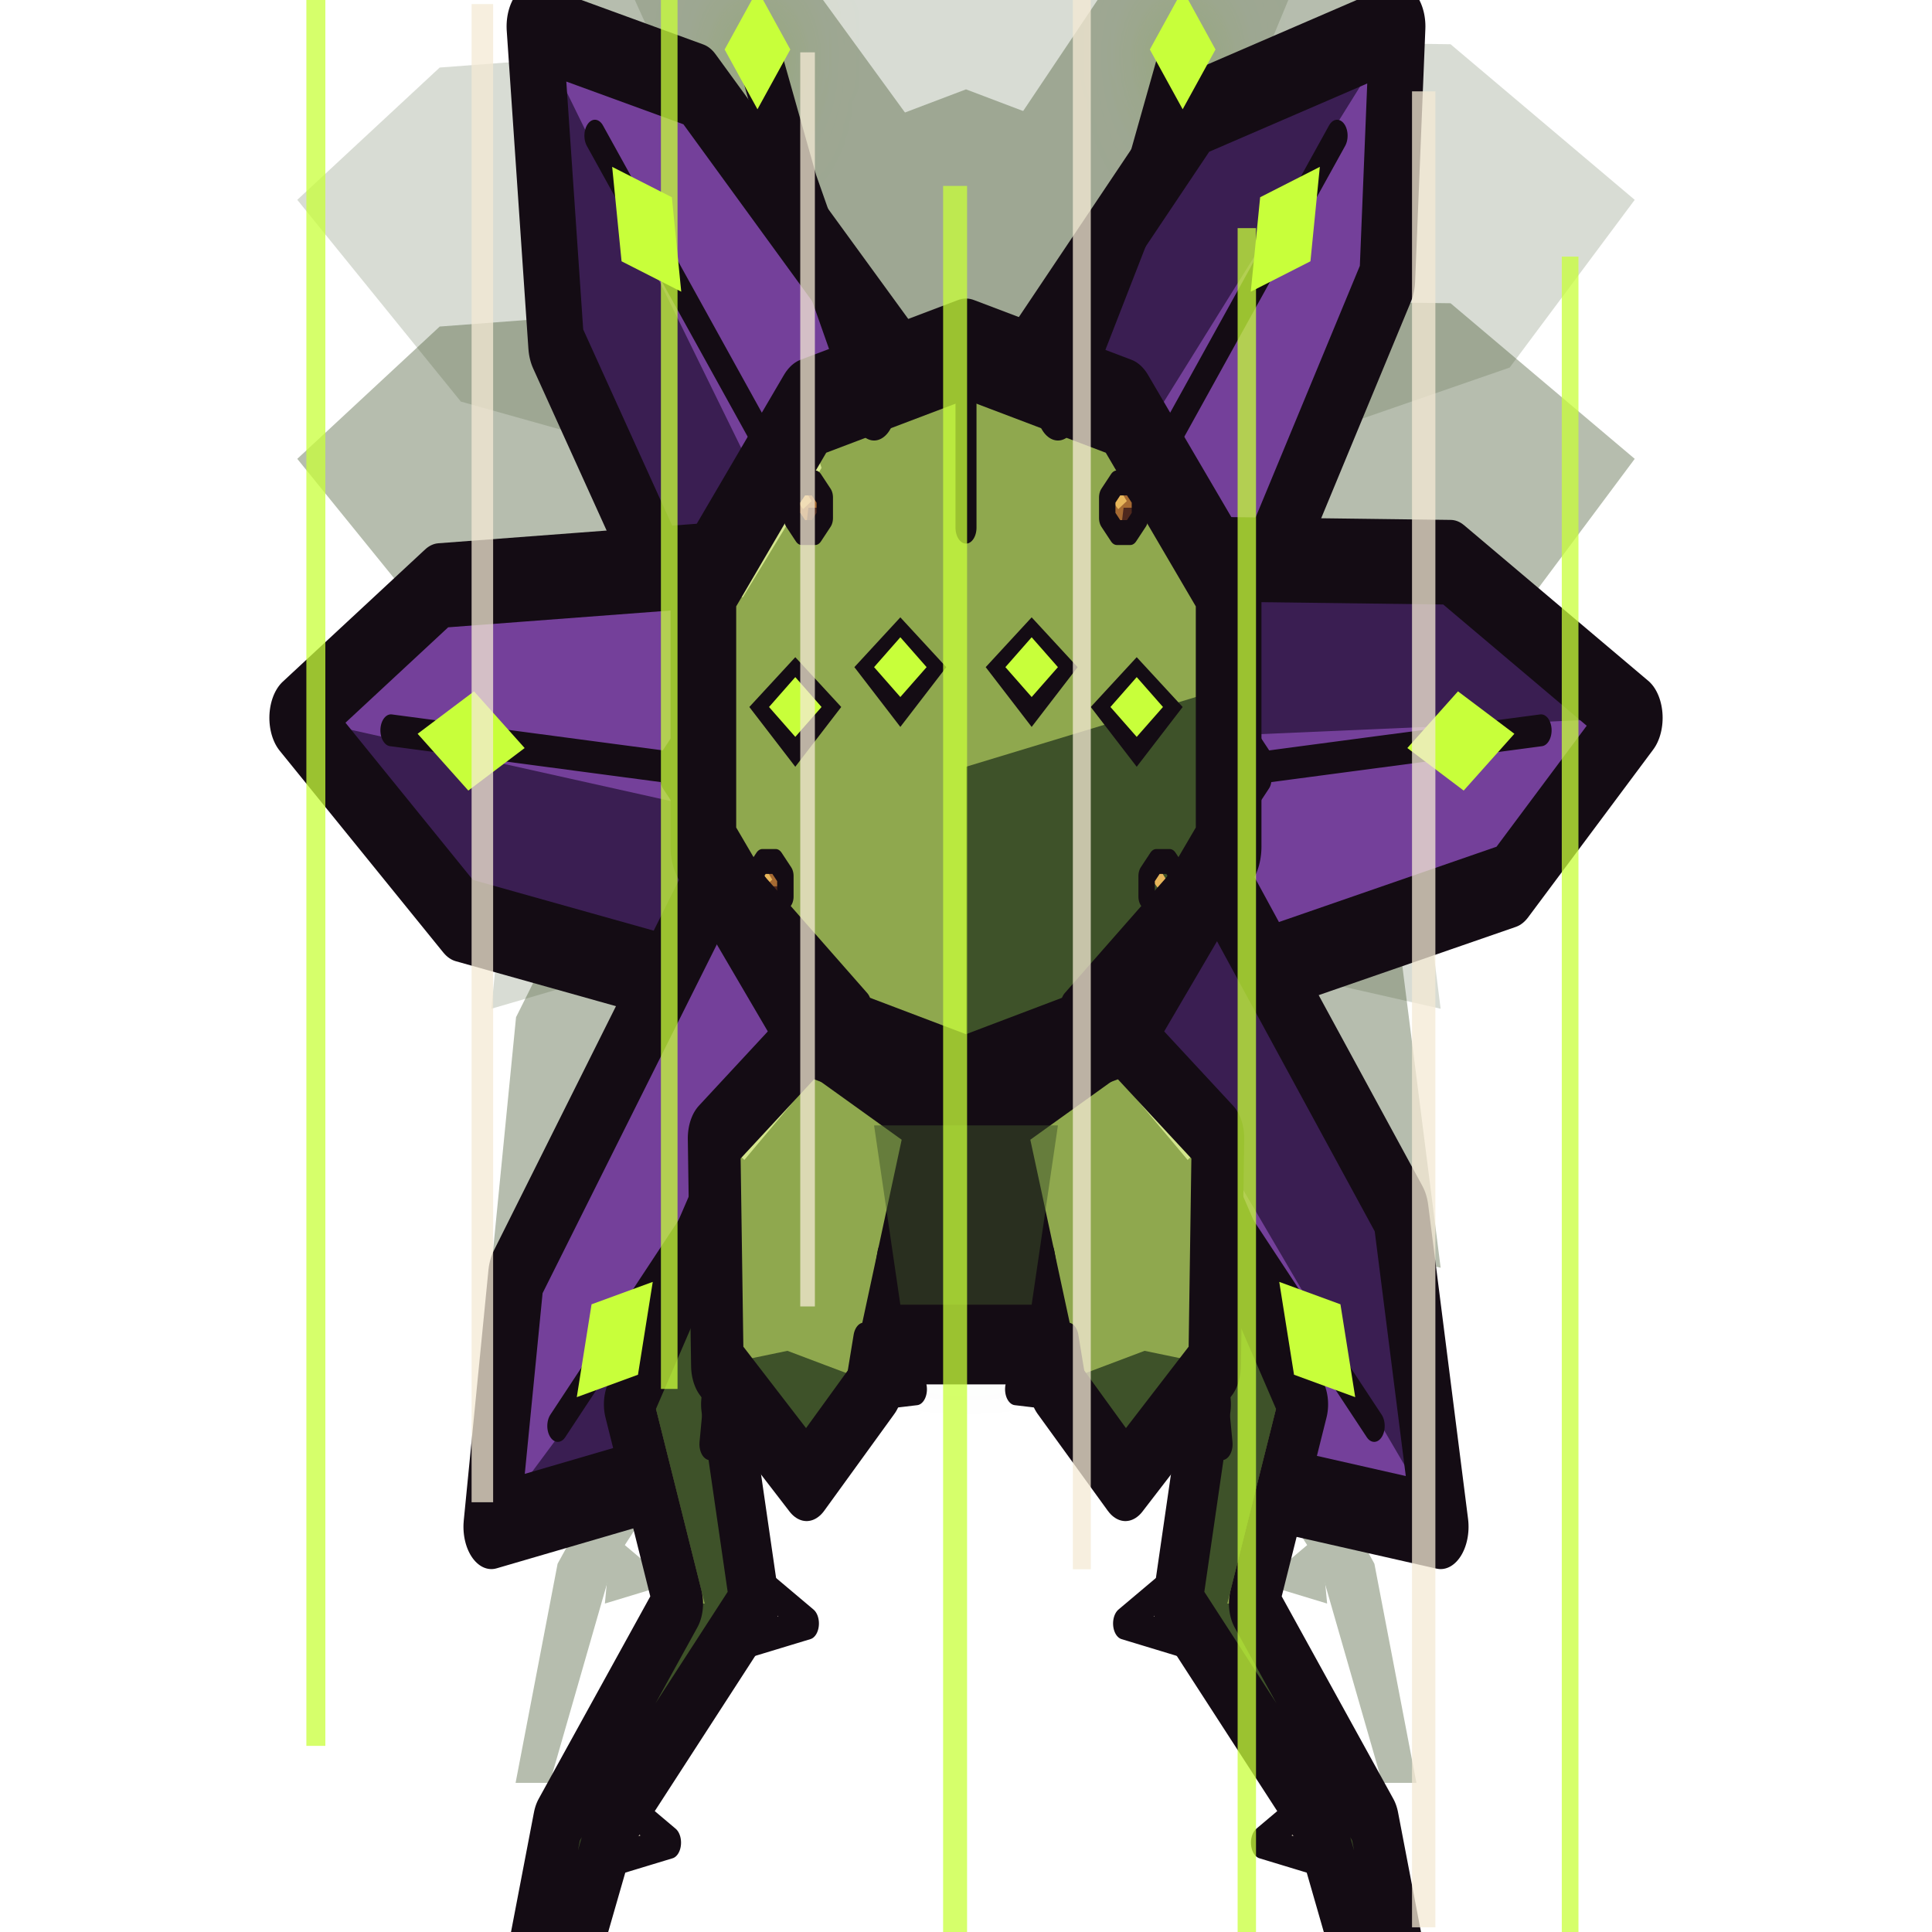
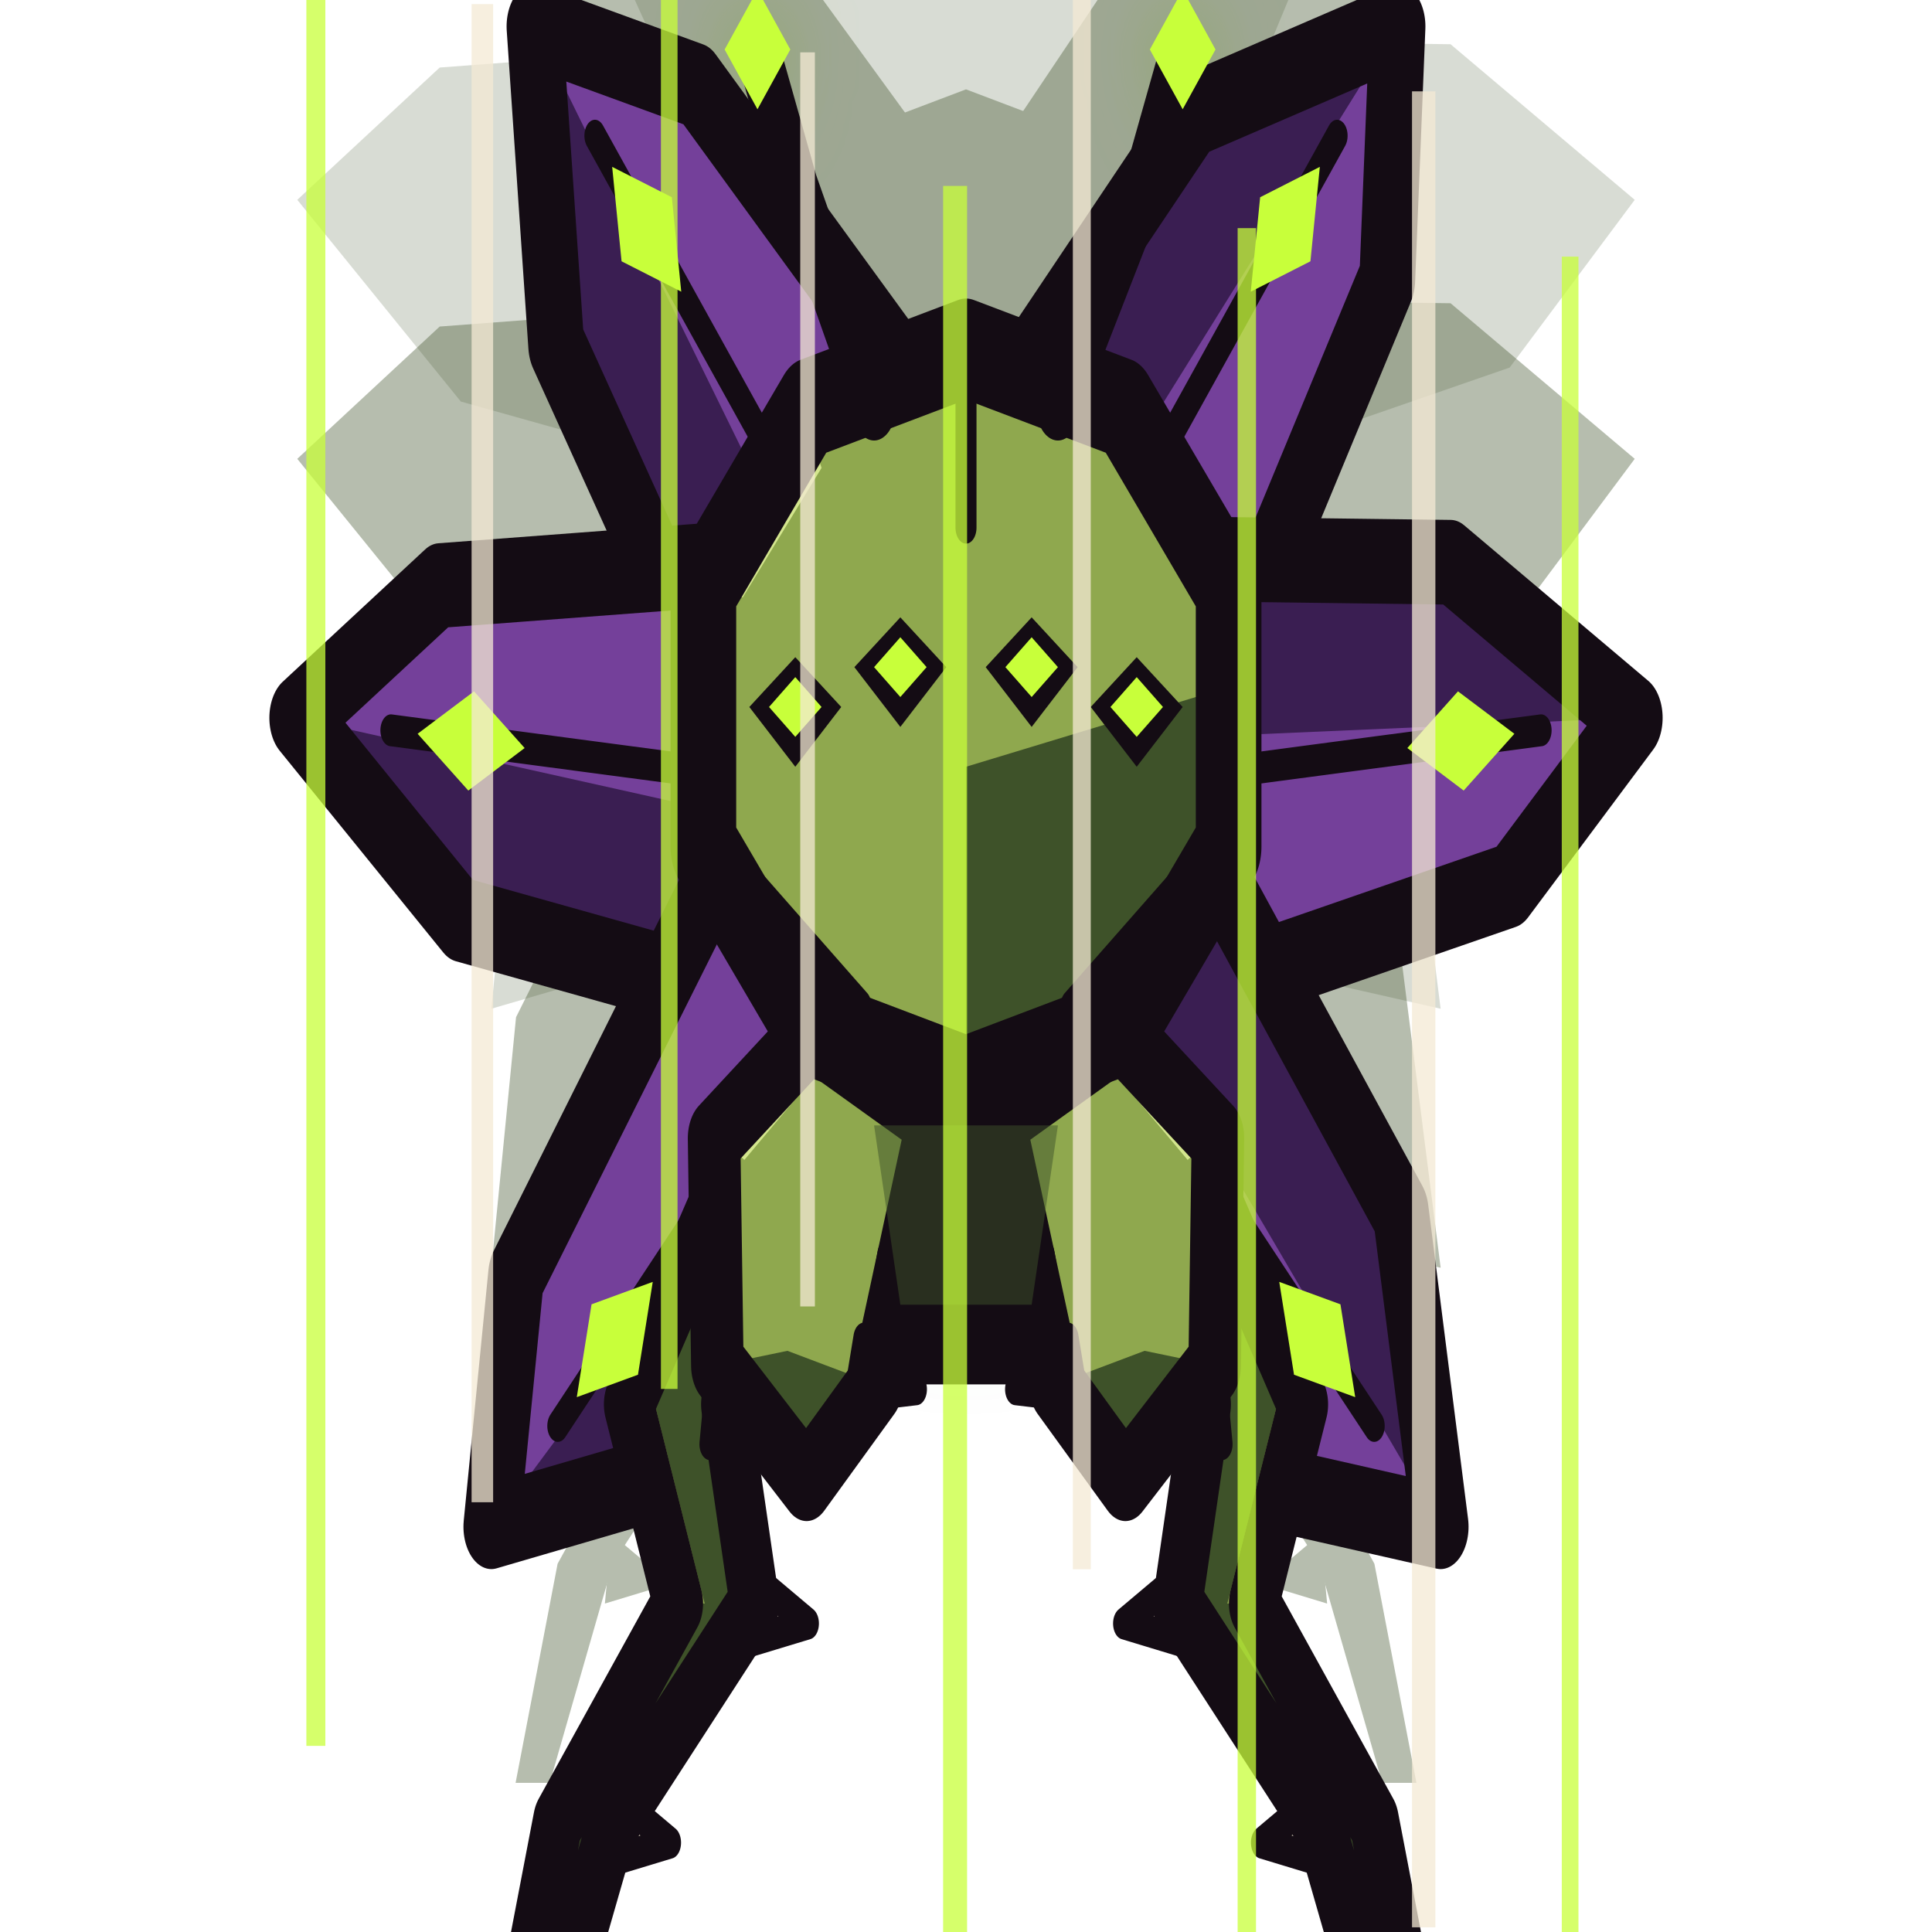
<svg xmlns="http://www.w3.org/2000/svg" viewBox="0 0 256 256" width="256" height="256">
  <defs>
    <filter id="blur" filterUnits="userSpaceOnUse" x="-64" y="-64" width="384" height="384">
      <feGaussianBlur stdDeviation="5" />
    </filter>
  </defs>
  <g transform="translate(128 128) scale(0.87 1.32) translate(-128 -128)">
    <g id="glow-back">
      <g>
        <polygon points="171.37,60.31 172.8,50.83 181.89,47.78 180.46,57.26" fill="#C8FF3A" filter="url(#blur)" opacity="0.62" />
      </g>
      <g>
        <polygon points="84.63,60.31 75.54,57.26 74.11,47.78 83.2,50.83" fill="#C8FF3A" filter="url(#blur)" opacity="0.62" />
      </g>
      <g>
        <polygon points="195.22,106.12 202.93,100.43 211.52,104.69 203.8,110.39" fill="#C8FF3A" filter="url(#blur)" opacity="0.62" />
      </g>
      <g>
        <polygon points="60.78,106.12 52.2,110.39 44.48,104.69 53.07,100.43" fill="#C8FF3A" filter="url(#blur)" opacity="0.62" />
      </g>
      <g>
        <polygon points="175.71,159.71 185.03,161.96 187.28,171.28 177.96,169.03" fill="#C8FF3A" filter="url(#blur)" opacity="0.62" />
      </g>
      <g>
        <polygon points="80.29,159.71 78.04,169.03 68.72,171.28 70.97,161.96" fill="#C8FF3A" filter="url(#blur)" opacity="0.62" />
      </g>
      <g>
        <polygon points="62,231 67,236 62,242 57,236" fill="#3E5229" filter="url(#blur)" opacity="0.62" />
      </g>
      <g>
        <polygon points="194,231 199,236 194,242 189,236" fill="#3E5229" filter="url(#blur)" opacity="0.62" />
      </g>
      <g>
        <polygon points="114,144 142,144 138,162 118,162" fill="#3E5229" filter="url(#blur)" opacity="0.31" />
      </g>
      <g>
        <polygon points="98,102 102,99 106,102 102,105" fill="#C8FF3A" filter="url(#blur)" opacity="0.62" />
        <polygon points="114,98 118,95 122,98 118,101" fill="#C8FF3A" filter="url(#blur)" opacity="0.62" />
        <polygon points="134,98 138,95 142,98 138,101" fill="#C8FF3A" filter="url(#blur)" opacity="0.62" />
        <polygon points="150,102 154,99 158,102 154,105" fill="#C8FF3A" filter="url(#blur)" opacity="0.62" />
        <polygon points="96.24,30 101.24,36 96.24,42 91.24,36" fill="#C8FF3A" filter="url(#blur)" opacity="0.62" />
        <polygon points="161,30 156,36 161,42 166,36" fill="#C8FF3A" filter="url(#blur)" opacity="0.62" />
      </g>
    </g>
    <g id="body">
      <g transform="translate(0 -26)" opacity="0.38">
        <polygon points="134.43,104.34 130.62,74.16 162.84,42.47 193.72,33.68 192.16,59.06 166.89,99.26" fill="#3E5229" />
-         <polygon points="158.1,80.14 156.63,81.6 154.57,81.6 153.11,80.14 153.11,78.07 154.57,76.61 156.63,76.61 158.1,78.07" fill="#3E5229" />
        <polygon points="121.57,104.34 91.19,102.85 65.58,65.61 62.28,33.68 87.01,39.63 122.2,71.49" fill="#3E5229" />
-         <polygon points="102.89,80.14 101.43,81.6 99.37,81.6 97.9,80.14 97.9,78.07 99.37,76.61 101.43,76.61 102.89,78.07" fill="#3E5229" />
        <polygon points="137.96,111.13 156.61,87.09 201.8,87.47 229.85,103.09 210.8,119.93 164.51,130.49" fill="#3E5229" />
-         <polygon points="173.27,109.29 171.81,110.75 169.74,110.75 168.28,109.29 168.28,107.22 169.74,105.76 171.81,105.76 173.27,107.22" fill="#3E5229" />
        <polygon points="118.04,111.13 95.5,131.56 51.06,123.34 26.15,103.09 47.84,89.81 95.25,87.45" fill="#3E5229" />
-         <polygon points="87.72,109.29 86.26,110.75 84.19,110.75 82.73,109.29 82.73,107.22 84.19,105.76 86.26,105.76 87.72,107.22" fill="#3E5229" />
        <polygon points="135.07,119.07 165.47,117.91 194.22,152.77 200.29,184.29 175.14,180.53 137.31,151.85" fill="#3E5229" />
-         <polygon points="160.86,143.4 159.4,144.86 157.33,144.86 155.87,143.4 155.87,141.33 157.33,139.87 159.4,139.87 160.86,141.33" fill="#3E5229" />
        <polygon points="120.93,119.07 122.09,149.47 87.23,178.22 55.71,184.29 59.47,159.14 88.15,121.31" fill="#3E5229" />
-         <polygon points="100.13,143.4 98.67,144.86 96.6,144.86 95.14,143.4 95.14,141.33 96.6,139.87 98.67,139.87 100.13,141.33" fill="#3E5229" />
        <polygon points="91,150 76.6,172 84.2,192 65.8,214 59.4,236 64.6,236 74.2,214 95.8,192 91.4,172 109,150" fill="#3E5229" />
        <polygon points="90,169 99,174 89,176" fill="#3E5229" />
        <polygon points="95,189 104,194 94,196" fill="#3E5229" />
        <polygon points="74,211 83,216 73,218" fill="#3E5229" />
        <polygon points="165,150 179.4,172 171.8,192 190.2,214 196.6,236 191.4,236 181.8,214 160.2,192 164.6,172 147,150" fill="#3E5229" />
        <polygon points="166,169 157,174 167,176" fill="#3E5229" />
        <polygon points="161,189 152,194 162,196" fill="#3E5229" />
        <polygon points="182,211 173,216 183,218" fill="#3E5229" />
        <polygon points="123.1,143.33 104.66,134.61 89.63,145.29 90.13,168.09 103.72,179.72 114.39,170.01" fill="#3E5229" />
        <polygon points="119.71,148.67 118.26,154.49 126.74,153.51" fill="#3E5229" />
        <polygon points="116.08,157.04 114.62,162.86 123.6,162" fill="#3E5229" />
        <polygon points="112.44,165.4 110.99,171.23 120.45,170.49" fill="#3E5229" />
        <polygon points="132.9,143.33 151.34,134.61 166.37,145.29 165.87,168.09 152.28,179.72 141.61,170.01" fill="#3E5229" />
        <polygon points="136.29,148.67 137.74,154.49 129.26,153.51" fill="#3E5229" />
        <polygon points="139.92,157.04 141.38,162.86 132.4,162" fill="#3E5229" />
        <polygon points="143.56,165.4 145.01,171.23 135.55,170.49" fill="#3E5229" />
        <polygon points="128,66 104,72 88,90 88,116 104,134 128,140 152,134 168,116 168,90 152,72" fill="#3E5229" />
-         <polygon points="106.49,83.03 105.03,84.49 102.97,84.49 101.51,83.03 101.51,80.97 102.97,79.51 105.03,79.51 106.49,80.97" fill="#3E5229" />
-         <polygon points="154.49,83.03 153.03,84.49 150.97,84.49 149.51,83.03 149.51,80.97 150.97,79.51 153.03,79.51 154.49,80.97" fill="#3E5229" />
-         <polygon points="100.49,121.03 99.03,122.49 96.97,122.49 95.51,121.03 95.51,118.97 96.97,117.51 99.03,117.51 100.49,118.97" fill="#3E5229" />
-         <polygon points="160.49,121.03 159.03,122.49 156.97,122.49 155.51,121.03 155.51,118.97 156.97,117.51 159.03,117.51 160.49,118.97" fill="#3E5229" />
      </g>
      <g transform="translate(0 -52)" opacity="0.2">
        <polygon points="134.43,104.34 130.62,74.16 162.84,42.47 193.72,33.68 192.16,59.06 166.89,99.26" fill="#3E5229" />
-         <polygon points="158.1,80.14 156.63,81.6 154.57,81.6 153.11,80.14 153.11,78.07 154.57,76.61 156.63,76.61 158.1,78.07" fill="#3E5229" />
        <polygon points="121.57,104.34 91.19,102.85 65.58,65.61 62.28,33.68 87.01,39.63 122.2,71.49" fill="#3E5229" />
-         <polygon points="102.89,80.14 101.43,81.6 99.37,81.6 97.9,80.14 97.9,78.07 99.37,76.61 101.43,76.61 102.89,78.07" fill="#3E5229" />
        <polygon points="137.96,111.13 156.61,87.09 201.8,87.47 229.85,103.09 210.8,119.93 164.51,130.49" fill="#3E5229" />
-         <polygon points="173.27,109.29 171.81,110.75 169.74,110.75 168.28,109.29 168.28,107.22 169.74,105.76 171.81,105.76 173.27,107.22" fill="#3E5229" />
        <polygon points="118.04,111.13 95.5,131.56 51.06,123.34 26.15,103.09 47.84,89.81 95.25,87.45" fill="#3E5229" />
-         <polygon points="87.72,109.29 86.26,110.75 84.19,110.75 82.73,109.29 82.73,107.22 84.19,105.76 86.26,105.76 87.72,107.22" fill="#3E5229" />
        <polygon points="135.07,119.07 165.47,117.91 194.22,152.77 200.29,184.29 175.14,180.53 137.31,151.85" fill="#3E5229" />
-         <polygon points="160.86,143.4 159.4,144.86 157.33,144.86 155.87,143.4 155.87,141.33 157.33,139.87 159.4,139.87 160.86,141.33" fill="#3E5229" />
        <polygon points="120.93,119.07 122.09,149.47 87.23,178.22 55.71,184.29 59.47,159.14 88.15,121.31" fill="#3E5229" />
-         <polygon points="100.13,143.4 98.67,144.86 96.6,144.86 95.14,143.4 95.14,141.33 96.6,139.87 98.67,139.87 100.13,141.33" fill="#3E5229" />
        <polygon points="91,150 76.6,172 84.2,192 65.8,214 59.4,236 64.6,236 74.2,214 95.8,192 91.4,172 109,150" fill="#3E5229" />
        <polygon points="90,169 99,174 89,176" fill="#3E5229" />
        <polygon points="95,189 104,194 94,196" fill="#3E5229" />
        <polygon points="74,211 83,216 73,218" fill="#3E5229" />
        <polygon points="165,150 179.4,172 171.8,192 190.2,214 196.6,236 191.4,236 181.8,214 160.2,192 164.6,172 147,150" fill="#3E5229" />
        <polygon points="166,169 157,174 167,176" fill="#3E5229" />
        <polygon points="161,189 152,194 162,196" fill="#3E5229" />
        <polygon points="182,211 173,216 183,218" fill="#3E5229" />
        <polygon points="123.1,143.33 104.66,134.61 89.63,145.29 90.13,168.09 103.72,179.72 114.39,170.01" fill="#3E5229" />
        <polygon points="119.71,148.67 118.26,154.49 126.74,153.51" fill="#3E5229" />
        <polygon points="116.08,157.04 114.62,162.86 123.6,162" fill="#3E5229" />
        <polygon points="112.44,165.4 110.99,171.23 120.45,170.49" fill="#3E5229" />
        <polygon points="132.9,143.33 151.34,134.61 166.37,145.29 165.87,168.09 152.28,179.72 141.61,170.01" fill="#3E5229" />
        <polygon points="136.29,148.67 137.74,154.49 129.26,153.51" fill="#3E5229" />
        <polygon points="139.92,157.04 141.38,162.86 132.4,162" fill="#3E5229" />
        <polygon points="143.56,165.4 145.01,171.23 135.55,170.49" fill="#3E5229" />
        <polygon points="128,66 104,72 88,90 88,116 104,134 128,140 152,134 168,116 168,90 152,72" fill="#3E5229" />
-         <polygon points="106.49,83.03 105.03,84.49 102.97,84.49 101.51,83.03 101.51,80.97 102.97,79.51 105.03,79.51 106.49,80.97" fill="#3E5229" />
-         <polygon points="154.49,83.03 153.03,84.49 150.97,84.49 149.51,83.03 149.51,80.97 150.97,79.51 153.03,79.51 154.49,80.97" fill="#3E5229" />
-         <polygon points="100.49,121.03 99.03,122.49 96.97,122.49 95.51,121.03 95.51,118.97 96.97,117.51 99.03,117.51 100.49,118.97" fill="#3E5229" />
-         <polygon points="160.49,121.03 159.03,122.49 156.97,122.49 155.51,121.03 155.51,118.97 156.97,117.51 159.03,117.51 160.49,118.97" fill="#3E5229" />
      </g>
      <g class="part" data-part="petal0">
        <g class="base">
          <polygon points="134.43,104.34 130.62,74.16 162.84,42.47 193.72,33.68 192.16,59.06 166.89,99.26" fill="#74409A" />
-           <polygon points="158.1,80.14 156.63,81.6 154.57,81.6 153.11,80.14 153.11,78.07 154.57,76.61 156.63,76.61 158.1,78.07" fill="#A66A32" />
        </g>
        <g class="shadow">
          <polygon points="134.43,104.34 130.62,74.16 162.84,42.47 193.72,33.68 151.53,78.36" fill="#3A1E52" />
-           <polygon points="155.6,79.11 158.3,79.11 157.27,81.05 155.11,81.81" fill="#4E281D" />
        </g>
        <g class="highlight">
          <polygon points="166.89,99.26 192.16,59.06 188.08,58.32 164.9,94.91" fill="#A86CD0" />
-           <polygon points="154.03,78.57 155.17,77.43 156.09,78.43 154.79,79.24" fill="#E7B65B" />
        </g>
        <g class="ink">
          <polygon points="134.43,104.34 130.62,74.16 162.84,42.47 193.72,33.68 192.16,59.06 166.89,99.26" fill="none" stroke="#140C14" stroke-width="8.5" stroke-linejoin="round" />
          <polyline points="142.46,94.77 184.52,44.65" fill="none" stroke="#140C14" stroke-width="3.2" stroke-linejoin="round" stroke-linecap="round" />
-           <polygon points="158.1,80.14 156.63,81.6 154.57,81.6 153.11,80.14 153.11,78.07 154.57,76.61 156.63,76.61 158.1,78.07" fill="none" stroke="#140C14" stroke-width="2.5" stroke-linejoin="round" />
        </g>
      </g>
      <g class="part" data-part="petal1">
        <g class="base">
          <polygon points="121.57,104.34 91.19,102.85 65.58,65.61 62.28,33.68 87.01,39.63 122.2,71.49" fill="#74409A" />
-           <polygon points="102.89,80.14 101.43,81.6 99.37,81.6 97.9,80.14 97.9,78.07 99.37,76.61 101.43,76.61 102.89,78.07" fill="#A66A32" />
        </g>
        <g class="shadow">
          <polygon points="121.57,104.34 91.19,102.85 65.58,65.61 62.28,33.68 98.96,82.99" fill="#3A1E52" />
-           <polygon points="100.4,79.11 103.1,79.11 102.07,81.05 99.91,81.81" fill="#4E281D" />
        </g>
        <g class="highlight">
          <polygon points="122.2,71.49 87.01,39.63 85.57,43.51 117.58,72.7" fill="#A86CD0" />
-           <polygon points="98.83,78.57 99.97,77.43 100.89,78.43 99.59,79.24" fill="#E7B65B" />
        </g>
        <g class="ink">
          <polygon points="121.57,104.34 91.19,102.85 65.58,65.61 62.28,33.68 87.01,39.63 122.2,71.49" fill="none" stroke="#140C14" stroke-width="8.5" stroke-linejoin="round" />
          <polyline points="113.54,94.77 71.48,44.65" fill="none" stroke="#140C14" stroke-width="3.2" stroke-linejoin="round" stroke-linecap="round" />
-           <polygon points="102.89,80.14 101.43,81.6 99.37,81.6 97.9,80.14 97.9,78.07 99.37,76.61 101.43,76.61 102.89,78.07" fill="none" stroke="#140C14" stroke-width="2.5" stroke-linejoin="round" />
        </g>
      </g>
      <g class="part" data-part="petal2">
        <g class="base">
          <polygon points="137.96,111.13 156.61,87.09 201.8,87.47 229.85,103.09 210.8,119.93 164.51,130.49" fill="#74409A" />
-           <polygon points="173.27,109.29 171.81,110.75 169.74,110.75 168.28,109.29 168.28,107.22 169.74,105.76 171.81,105.76 173.27,107.22" fill="#A66A32" />
        </g>
        <g class="shadow">
          <polygon points="137.96,111.13 156.61,87.09 201.8,87.47 229.85,103.09 168.43,104.85" fill="#3A1E52" />
-           <polygon points="170.78,108.26 173.48,108.26 172.45,110.2 170.29,110.96" fill="#4E281D" />
        </g>
        <g class="highlight">
          <polygon points="164.51,130.49 210.8,119.93 208.45,116.53 166.17,126.01" fill="#A86CD0" />
-           <polygon points="169.21,107.72 170.34,106.58 171.26,107.58 169.97,108.39" fill="#E7B65B" />
        </g>
        <g class="ink">
          <polygon points="137.96,111.13 156.61,87.09 201.8,87.47 229.85,103.09 210.8,119.93 164.51,130.49" fill="none" stroke="#140C14" stroke-width="8.5" stroke-linejoin="round" />
          <polyline points="150.41,110.04 215.59,104.34" fill="none" stroke="#140C14" stroke-width="3.2" stroke-linejoin="round" stroke-linecap="round" />
-           <polygon points="173.27,109.29 171.81,110.75 169.74,110.75 168.28,109.29 168.28,107.22 169.74,105.76 171.81,105.76 173.27,107.22" fill="none" stroke="#140C14" stroke-width="2.5" stroke-linejoin="round" />
        </g>
      </g>
      <g class="part" data-part="petal3">
        <g class="base">
          <polygon points="118.04,111.13 95.5,131.56 51.06,123.34 26.15,103.09 47.84,89.81 95.25,87.45" fill="#74409A" />
-           <polygon points="87.72,109.29 86.26,110.75 84.19,110.75 82.73,109.29 82.73,107.22 84.19,105.76 86.26,105.76 87.72,107.22" fill="#A66A32" />
        </g>
        <g class="shadow">
          <polygon points="118.04,111.13 95.5,131.56 51.06,123.34 26.15,103.09 86.95,112.02" fill="#3A1E52" />
-           <polygon points="85.22,108.26 87.92,108.26 86.9,110.2 84.74,110.96" fill="#4E281D" />
        </g>
        <g class="highlight">
          <polygon points="95.25,87.45 47.84,89.81 49.56,93.57 92.84,91.58" fill="#A86CD0" />
-           <polygon points="83.66,107.72 84.79,106.58 85.71,107.58 84.41,108.39" fill="#E7B65B" />
        </g>
        <g class="ink">
          <polygon points="118.04,111.13 95.5,131.56 51.06,123.34 26.15,103.09 47.84,89.81 95.25,87.45" fill="none" stroke="#140C14" stroke-width="8.5" stroke-linejoin="round" />
          <polyline points="105.59,110.04 40.41,104.34" fill="none" stroke="#140C14" stroke-width="3.2" stroke-linejoin="round" stroke-linecap="round" />
-           <polygon points="87.72,109.29 86.26,110.75 84.19,110.75 82.73,109.29 82.73,107.22 84.19,105.76 86.26,105.76 87.72,107.22" fill="none" stroke="#140C14" stroke-width="2.5" stroke-linejoin="round" />
        </g>
      </g>
      <g class="part" data-part="petal4">
        <g class="base">
          <polygon points="135.07,119.07 165.47,117.91 194.22,152.77 200.29,184.29 175.14,180.53 137.31,151.85" fill="#74409A" />
-           <polygon points="160.86,143.4 159.4,144.86 157.33,144.86 155.87,143.4 155.87,141.33 157.33,139.87 159.4,139.87 160.86,141.33" fill="#A66A32" />
        </g>
        <g class="shadow">
          <polygon points="135.07,119.07 165.47,117.91 194.22,152.77 200.29,184.29 159.46,138.37" fill="#3A1E52" />
-           <polygon points="158.36,142.36 161.06,142.36 160.04,144.31 157.88,145.06" fill="#4E281D" />
        </g>
        <g class="highlight">
          <polygon points="137.31,151.85 175.14,180.53 176.24,176.53 141.81,150.24" fill="#A86CD0" />
-           <polygon points="156.8,141.82 157.93,140.69 158.85,141.69 157.55,142.5" fill="#E7B65B" />
        </g>
        <g class="ink">
          <polygon points="135.07,119.07 165.47,117.91 194.22,152.77 200.29,184.29 175.14,180.53 137.31,151.85" fill="none" stroke="#140C14" stroke-width="8.5" stroke-linejoin="round" />
          <polyline points="143.9,127.9 190.17,174.17" fill="none" stroke="#140C14" stroke-width="3.2" stroke-linejoin="round" stroke-linecap="round" />
-           <polygon points="160.86,143.4 159.4,144.86 157.33,144.86 155.87,143.4 155.87,141.33 157.33,139.87 159.4,139.87 160.86,141.33" fill="none" stroke="#140C14" stroke-width="2.5" stroke-linejoin="round" />
        </g>
      </g>
      <g class="part" data-part="petal5">
        <g class="base">
          <polygon points="120.93,119.07 122.09,149.47 87.23,178.22 55.71,184.29 59.47,159.14 88.15,121.31" fill="#74409A" />
-           <polygon points="100.13,143.4 98.67,144.86 96.6,144.86 95.14,143.4 95.14,141.33 96.6,139.87 98.67,139.87 100.13,141.33" fill="#A66A32" />
        </g>
        <g class="shadow">
          <polygon points="120.93,119.07 122.09,149.47 87.23,178.22 55.71,184.29 101.63,143.46" fill="#3A1E52" />
-           <polygon points="97.64,142.36 100.34,142.36 99.31,144.31 97.15,145.06" fill="#4E281D" />
        </g>
        <g class="highlight">
          <polygon points="88.15,121.31 59.47,159.14 63.47,160.24 89.76,125.81" fill="#A86CD0" />
-           <polygon points="96.07,141.82 97.21,140.69 98.12,141.69 96.83,142.5" fill="#E7B65B" />
        </g>
        <g class="ink">
          <polygon points="120.93,119.07 122.09,149.47 87.23,178.22 55.71,184.29 59.47,159.14 88.15,121.31" fill="none" stroke="#140C14" stroke-width="8.5" stroke-linejoin="round" />
          <polyline points="112.1,127.9 65.83,174.17" fill="none" stroke="#140C14" stroke-width="3.2" stroke-linejoin="round" stroke-linecap="round" />
-           <polygon points="100.13,143.4 98.67,144.86 96.6,144.86 95.14,143.4 95.14,141.33 96.6,139.87 98.67,139.87 100.13,141.33" fill="none" stroke="#140C14" stroke-width="2.5" stroke-linejoin="round" />
        </g>
      </g>
      <g class="part" data-part="vine0">
        <g class="base">
          <polygon points="91,150 76.6,172 84.2,192 65.8,214 59.4,236 64.6,236 74.2,214 95.8,192 91.4,172 109,150" fill="#3E5229" />
          <polygon points="90,169 99,174 89,176" fill="#F4EAD4" />
          <polygon points="95,189 104,194 94,196" fill="#F4EAD4" />
          <polygon points="74,211 83,216 73,218" fill="#F4EAD4" />
        </g>
        <g class="highlight">
          <polygon points="92,150 77.6,172 85.2,192 88.2,192 80.6,172 95,150" fill="#8FA84E" />
        </g>
        <g class="ink">
          <polygon points="91,150 76.6,172 84.2,192 65.8,214 59.4,236 64.6,236 74.2,214 95.8,192 91.4,172 109,150" fill="none" stroke="#140C14" stroke-width="7.5" stroke-linejoin="round" />
          <polygon points="90,169 99,174 89,176" fill="none" stroke="#140C14" stroke-width="3.2" stroke-linejoin="round" />
          <polygon points="95,189 104,194 94,196" fill="none" stroke="#140C14" stroke-width="3.2" stroke-linejoin="round" />
          <polygon points="74,211 83,216 73,218" fill="none" stroke="#140C14" stroke-width="3.2" stroke-linejoin="round" />
        </g>
      </g>
      <g class="part" data-part="vine1">
        <g class="base">
          <polygon points="165,150 179.4,172 171.8,192 190.2,214 196.6,236 191.4,236 181.8,214 160.2,192 164.6,172 147,150" fill="#3E5229" />
          <polygon points="166,169 157,174 167,176" fill="#F4EAD4" />
          <polygon points="161,189 152,194 162,196" fill="#F4EAD4" />
          <polygon points="182,211 173,216 183,218" fill="#F4EAD4" />
        </g>
        <g class="highlight">
          <polygon points="164,150 178.4,172 170.8,192 167.8,192 175.4,172 161,150" fill="#8FA84E" />
        </g>
        <g class="ink">
          <polygon points="165,150 179.4,172 171.8,192 190.2,214 196.6,236 191.4,236 181.8,214 160.2,192 164.6,172 147,150" fill="none" stroke="#140C14" stroke-width="7.5" stroke-linejoin="round" />
          <polygon points="166,169 157,174 167,176" fill="none" stroke="#140C14" stroke-width="3.2" stroke-linejoin="round" />
          <polygon points="161,189 152,194 162,196" fill="none" stroke="#140C14" stroke-width="3.2" stroke-linejoin="round" />
          <polygon points="182,211 173,216 183,218" fill="none" stroke="#140C14" stroke-width="3.2" stroke-linejoin="round" />
        </g>
      </g>
      <g class="part" data-part="maw">
        <g class="ink">
          <polygon points="104,136 152,136 146,170 110,170" fill="#140C14" />
        </g>
      </g>
      <g class="part" data-part="jaw0">
        <g class="base">
          <polygon points="123.1,143.33 104.66,134.61 89.63,145.29 90.13,168.09 103.72,179.72 114.39,170.01" fill="#8FA84E" />
          <polygon points="119.71,148.67 118.26,154.49 126.74,153.51" fill="#F4EAD4" />
          <polygon points="116.08,157.04 114.62,162.86 123.6,162" fill="#F4EAD4" />
          <polygon points="112.44,165.4 110.99,171.23 120.45,170.49" fill="#F4EAD4" />
        </g>
        <g class="shadow">
          <polygon points="114.39,170.01 103.72,179.72 90.13,168.09 100.8,166.63" fill="#3E5229" />
        </g>
        <g class="highlight">
          <polygon points="102,137.03 91.57,145.77 94.24,147.47 103.21,140.43" fill="#D4E68E" />
        </g>
        <g class="ink">
          <polygon points="123.1,143.33 104.66,134.61 89.63,145.29 90.13,168.09 103.72,179.72 114.39,170.01" fill="none" stroke="#140C14" stroke-width="8" stroke-linejoin="round" />
          <polygon points="119.71,148.67 118.26,154.49 126.74,153.51" fill="none" stroke="#140C14" stroke-width="3.2" stroke-linejoin="round" />
          <polygon points="116.08,157.04 114.62,162.86 123.6,162" fill="none" stroke="#140C14" stroke-width="3.2" stroke-linejoin="round" />
          <polygon points="112.44,165.4 110.99,171.23 120.45,170.49" fill="none" stroke="#140C14" stroke-width="3.2" stroke-linejoin="round" />
        </g>
      </g>
      <g class="part" data-part="jaw1">
        <g class="base">
          <polygon points="132.9,143.33 151.34,134.61 166.37,145.29 165.87,168.09 152.28,179.72 141.61,170.01" fill="#8FA84E" />
          <polygon points="136.29,148.67 137.74,154.49 129.26,153.51" fill="#F4EAD4" />
          <polygon points="139.92,157.04 141.38,162.86 132.4,162" fill="#F4EAD4" />
          <polygon points="143.56,165.4 145.01,171.23 135.55,170.49" fill="#F4EAD4" />
        </g>
        <g class="shadow">
          <polygon points="141.61,170.01 152.28,179.72 165.87,168.09 155.2,166.63" fill="#3E5229" />
        </g>
        <g class="highlight">
          <polygon points="154,137.03 164.43,145.77 161.76,147.47 152.79,140.43" fill="#D4E68E" />
        </g>
        <g class="ink">
          <polygon points="132.9,143.33 151.34,134.61 166.37,145.29 165.87,168.09 152.28,179.72 141.61,170.01" fill="none" stroke="#140C14" stroke-width="8" stroke-linejoin="round" />
          <polygon points="136.29,148.67 137.74,154.49 129.26,153.51" fill="none" stroke="#140C14" stroke-width="3.2" stroke-linejoin="round" />
          <polygon points="139.92,157.04 141.38,162.86 132.4,162" fill="none" stroke="#140C14" stroke-width="3.2" stroke-linejoin="round" />
          <polygon points="143.56,165.4 145.01,171.23 135.55,170.49" fill="none" stroke="#140C14" stroke-width="3.2" stroke-linejoin="round" />
        </g>
      </g>
      <g class="part" data-part="head">
        <g class="base">
          <polygon points="128,66 104,72 88,90 88,116 104,134 128,140 152,134 168,116 168,90 152,72" fill="#8FA84E" />
-           <polygon points="106.49,83.03 105.03,84.49 102.97,84.49 101.51,83.03 101.51,80.97 102.97,79.51 105.03,79.51 106.49,80.97" fill="#A66A32" />
-           <polygon points="154.49,83.03 153.03,84.49 150.97,84.49 149.51,83.03 149.51,80.97 150.97,79.51 153.03,79.51 154.49,80.97" fill="#A66A32" />
-           <polygon points="100.49,121.03 99.03,122.49 96.97,122.49 95.51,121.03 95.51,118.97 96.97,117.51 99.03,117.51 100.49,118.97" fill="#A66A32" />
-           <polygon points="160.49,121.03 159.03,122.49 156.97,122.49 155.51,121.03 155.51,118.97 156.97,117.51 159.03,117.51 160.49,118.97" fill="#A66A32" />
        </g>
        <g class="shadow">
          <polygon points="128,108 168,100 168,116 152,134 128,140" fill="#3E5229" />
-           <polygon points="104,82 106.7,82 105.67,83.94 103.51,84.7" fill="#4E281D" />
-           <polygon points="152,82 154.7,82 153.67,83.94 151.51,84.7" fill="#4E281D" />
-           <polygon points="98,120 100.7,120 99.67,121.94 97.51,122.7" fill="#4E281D" />
-           <polygon points="158,120 160.7,120 159.67,121.94 157.51,122.7" fill="#4E281D" />
        </g>
        <g class="highlight">
          <polygon points="104,74 90,90 94,91 106,78" fill="#D4E68E" />
-           <polygon points="102.43,81.46 103.57,80.33 104.49,81.33 103.19,82.14" fill="#E7B65B" />
-           <polygon points="150.43,81.46 151.57,80.33 152.49,81.33 151.19,82.14" fill="#E7B65B" />
-           <polygon points="96.43,119.46 97.57,118.33 98.49,119.33 97.19,120.14" fill="#E7B65B" />
-           <polygon points="156.43,119.46 157.57,118.33 158.49,119.33 157.19,120.14" fill="#E7B65B" />
        </g>
        <g class="ink">
          <polygon points="128,66 104,72 88,90 88,116 104,134 128,140 152,134 168,116 168,90 152,72" fill="none" stroke="#140C14" stroke-width="10" stroke-linejoin="round" />
          <polyline points="128,70 128,84" fill="none" stroke="#140C14" stroke-width="3.2" stroke-linejoin="round" stroke-linecap="round" />
          <polyline points="96,120 112,132" fill="none" stroke="#140C14" stroke-width="3.2" stroke-linejoin="round" stroke-linecap="round" />
          <polyline points="160,120 144,132" fill="none" stroke="#140C14" stroke-width="3.2" stroke-linejoin="round" stroke-linecap="round" />
-           <polygon points="106.49,83.03 105.03,84.49 102.97,84.49 101.51,83.03 101.51,80.97 102.97,79.51 105.03,79.51 106.49,80.97" fill="none" stroke="#140C14" stroke-width="2.5" stroke-linejoin="round" />
-           <polygon points="154.49,83.03 153.03,84.49 150.97,84.49 149.51,83.03 149.51,80.97 150.97,79.51 153.03,79.51 154.49,80.97" fill="none" stroke="#140C14" stroke-width="2.5" stroke-linejoin="round" />
-           <polygon points="100.49,121.03 99.03,122.49 96.97,122.49 95.51,121.03 95.51,118.97 96.97,117.51 99.03,117.51 100.49,118.97" fill="none" stroke="#140C14" stroke-width="2.5" stroke-linejoin="round" />
-           <polygon points="160.49,121.03 159.03,122.49 156.97,122.49 155.51,121.03 155.51,118.97 156.97,117.51 159.03,117.51 160.49,118.97" fill="none" stroke="#140C14" stroke-width="2.5" stroke-linejoin="round" />
          <polygon points="95,102 102,97 109,102 102,108" fill="#140C14" />
          <polygon points="111,98 118,93 125,98 118,104" fill="#140C14" />
          <polygon points="131,98 138,93 145,98 138,104" fill="#140C14" />
          <polygon points="147,102 154,97 161,102 154,108" fill="#140C14" />
          <polyline points="114,72 102.24,50 96.24,36" fill="none" stroke="#140C14" stroke-width="6.5" stroke-linejoin="round" stroke-linecap="round" />
          <polyline points="142,72 155,50 161,36" fill="none" stroke="#140C14" stroke-width="6.5" stroke-linejoin="round" stroke-linecap="round" />
        </g>
      </g>
    </g>
    <g id="glow">
      <g>
        <polygon points="171.37,60.31 172.8,50.83 181.89,47.78 180.46,57.26" fill="#C8FF3A" />
      </g>
      <g>
        <polygon points="84.63,60.31 75.54,57.26 74.11,47.78 83.2,50.83" fill="#C8FF3A" />
      </g>
      <g>
        <polygon points="195.22,106.12 202.93,100.43 211.52,104.69 203.8,110.39" fill="#C8FF3A" />
      </g>
      <g>
        <polygon points="60.78,106.12 52.2,110.39 44.48,104.69 53.07,100.43" fill="#C8FF3A" />
      </g>
      <g>
        <polygon points="175.71,159.71 185.03,161.96 187.28,171.28 177.96,169.03" fill="#C8FF3A" />
      </g>
      <g>
        <polygon points="80.29,159.71 78.04,169.03 68.72,171.28 70.97,161.96" fill="#C8FF3A" />
      </g>
      <g>
        <polygon points="62,231 67,236 62,242 57,236" fill="#3E5229" />
      </g>
      <g>
        <polygon points="194,231 199,236 194,242 189,236" fill="#3E5229" />
      </g>
      <g>
        <polygon points="114,144 142,144 138,162 118,162" fill="#3E5229" opacity="0.5" />
      </g>
      <g>
        <polygon points="98,102 102,99 106,102 102,105" fill="#C8FF3A" />
        <polygon points="114,98 118,95 122,98 118,101" fill="#C8FF3A" />
        <polygon points="134,98 138,95 142,98 138,101" fill="#C8FF3A" />
        <polygon points="150,102 154,99 158,102 154,105" fill="#C8FF3A" />
        <polygon points="96.24,30 101.24,36 96.24,42 91.24,36" fill="#C8FF3A" />
        <polygon points="161,30 156,36 161,42 166,36" fill="#C8FF3A" />
      </g>
    </g>
  </g>
  <g id="fx" transform="translate(128 128) scale(0.87 1.32) translate(-128 -128)">
    <polyline points="28.98,17.26 28.98,204.84" fill="none" stroke="#C8FF3A" stroke-width="2.89" opacity=".75" stroke-linecap="square" />
    <polyline points="54.34,33.08 54.34,180.19" fill="none" stroke="#F4EAD4" stroke-width="3.28" opacity=".75" stroke-linecap="square" />
    <polyline points="82.8,4.32 82.8,169.19" fill="none" stroke="#C8FF3A" stroke-width="2.53" opacity=".75" stroke-linecap="square" />
    <polyline points="103.87,37.4 103.87,161.06" fill="none" stroke="#F4EAD4" stroke-width="2.23" opacity=".75" stroke-linecap="square" />
    <polyline points="126.34,51.52 126.34,235.33" fill="none" stroke="#C8FF3A" stroke-width="3.65" opacity=".75" stroke-linecap="square" />
    <polyline points="145.64,21.03 145.64,187.19" fill="none" stroke="#F4EAD4" stroke-width="2.73" opacity=".75" stroke-linecap="square" />
    <polyline points="170.77,55.33 170.77,226.14" fill="none" stroke="#C8FF3A" stroke-width="2.8" opacity=".75" stroke-linecap="square" />
    <polyline points="197.71,41.98 197.71,222.72" fill="none" stroke="#F4EAD4" stroke-width="3.56" opacity=".75" stroke-linecap="square" />
    <polyline points="220.01,58.06 220.01,239.1" fill="none" stroke="#C8FF3A" stroke-width="2.54" opacity=".75" stroke-linecap="square" />
  </g>
</svg>
